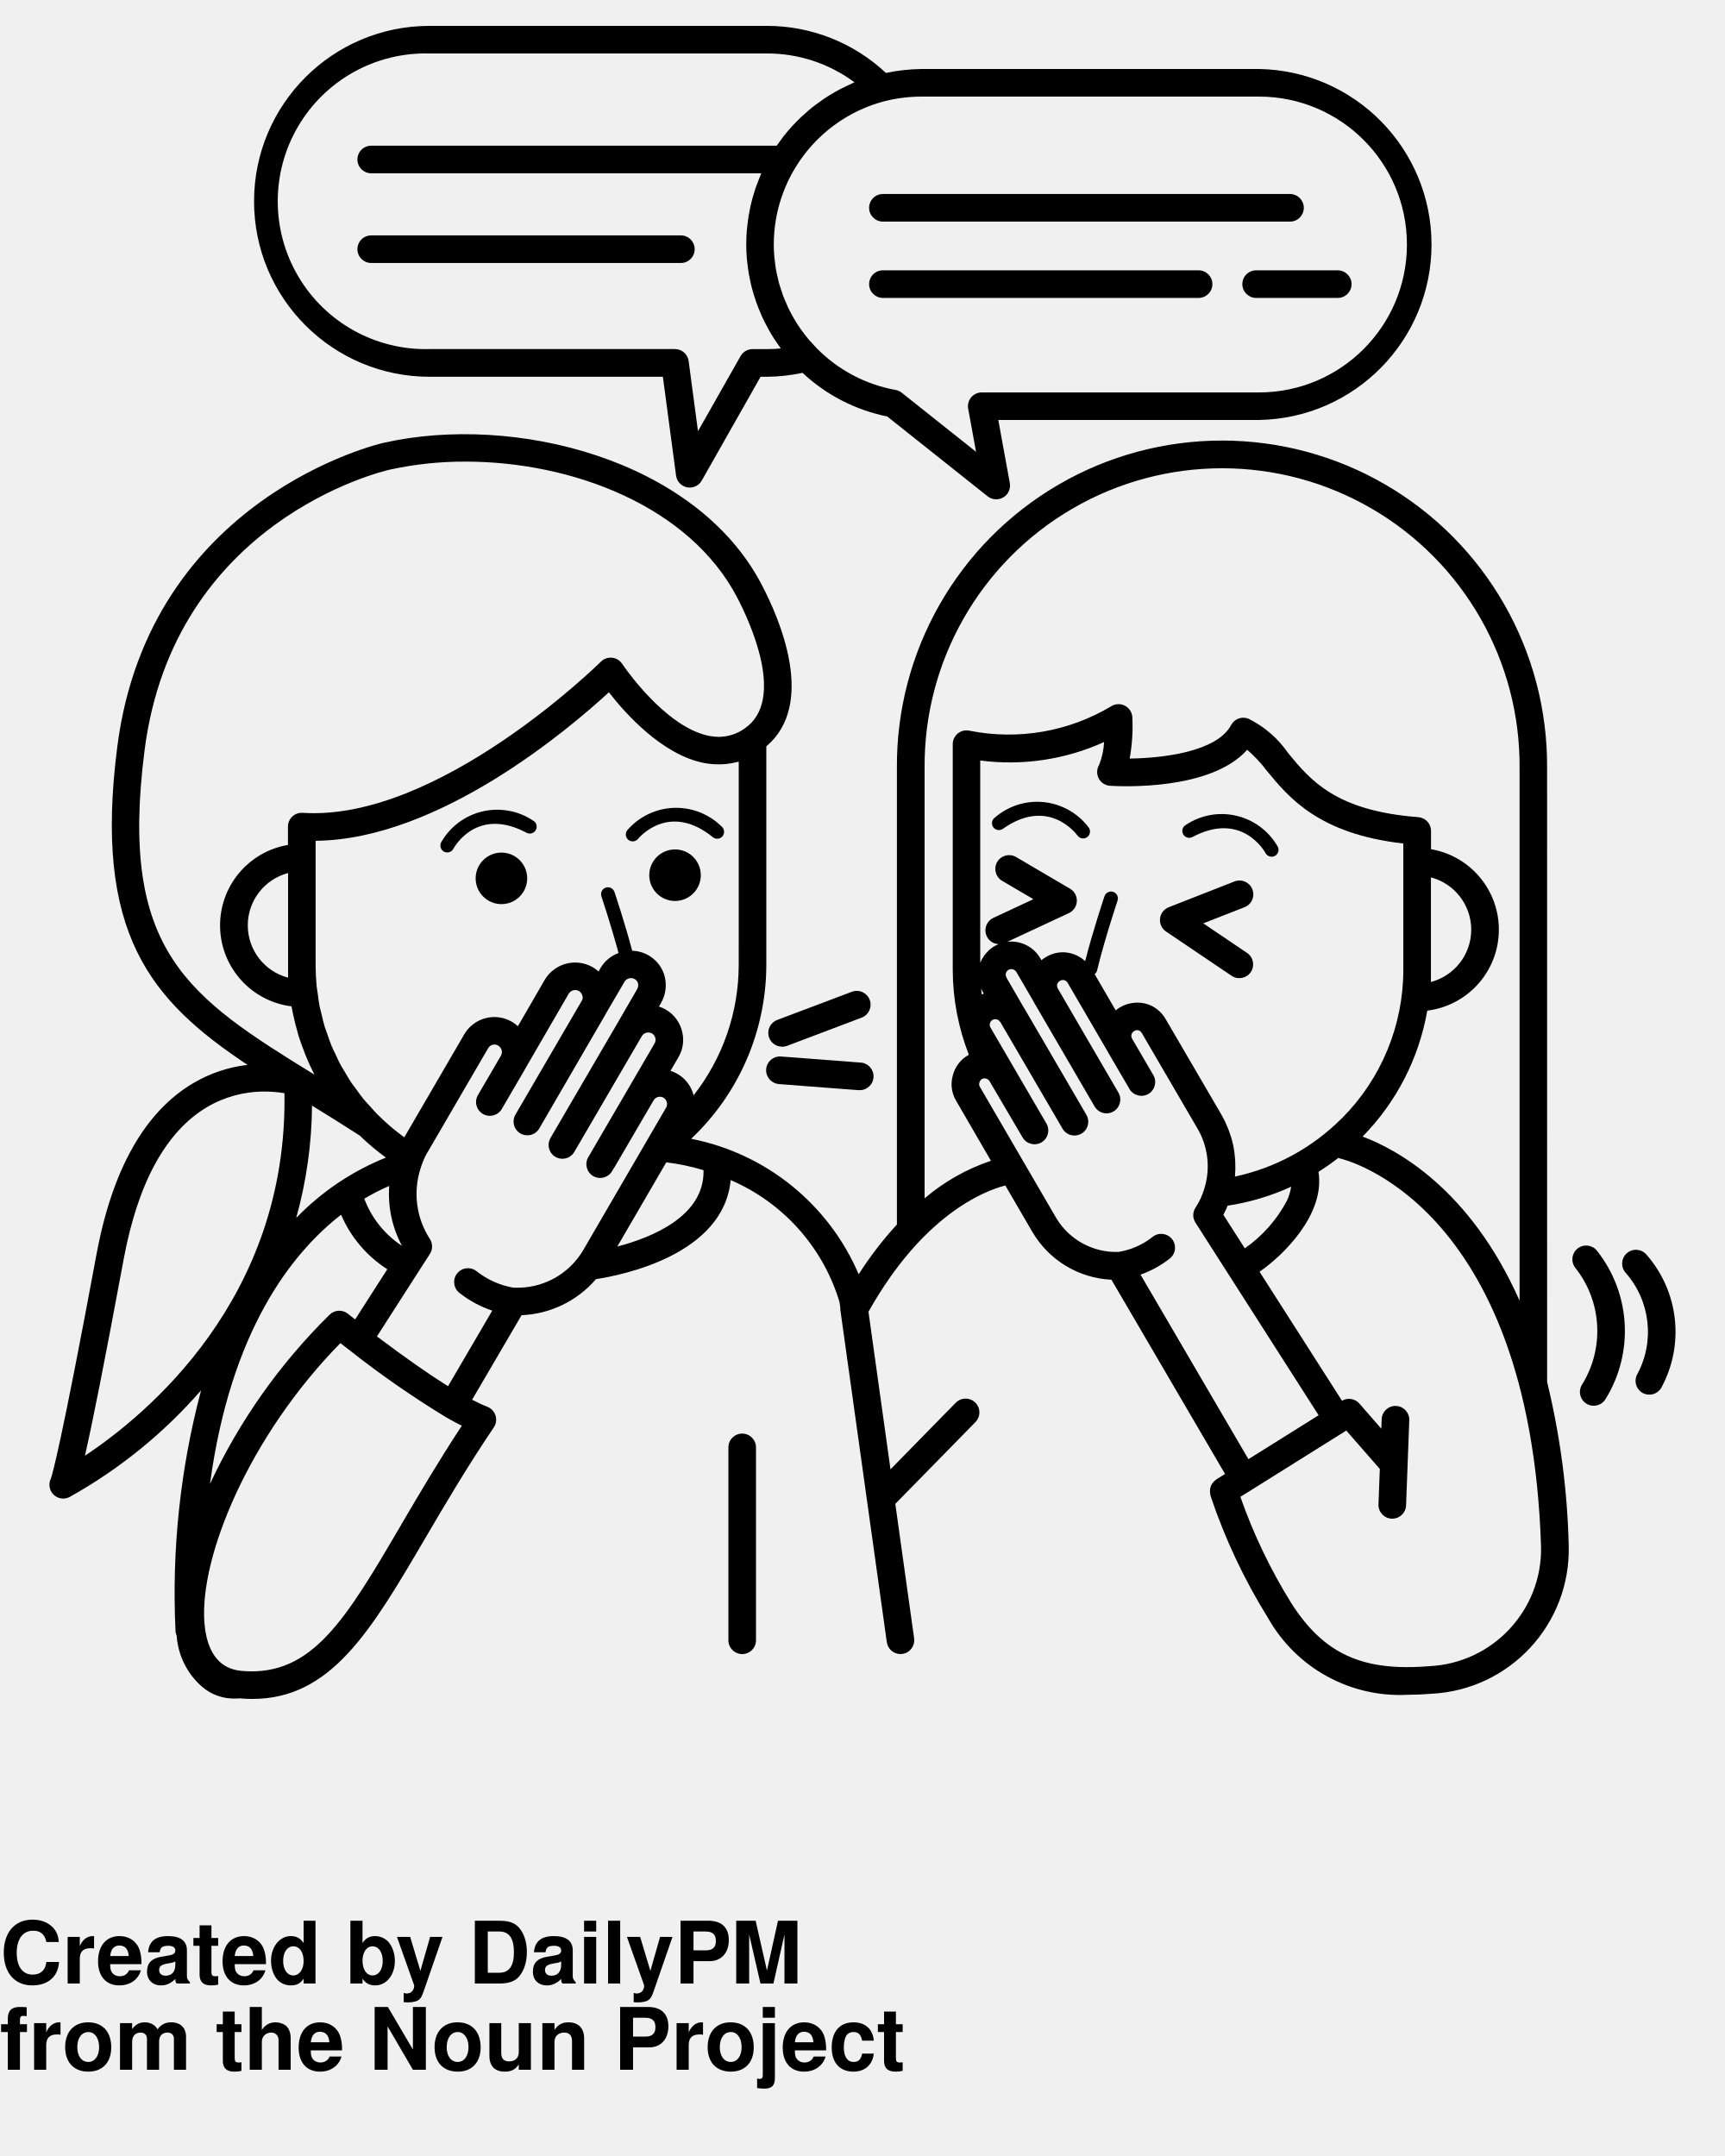
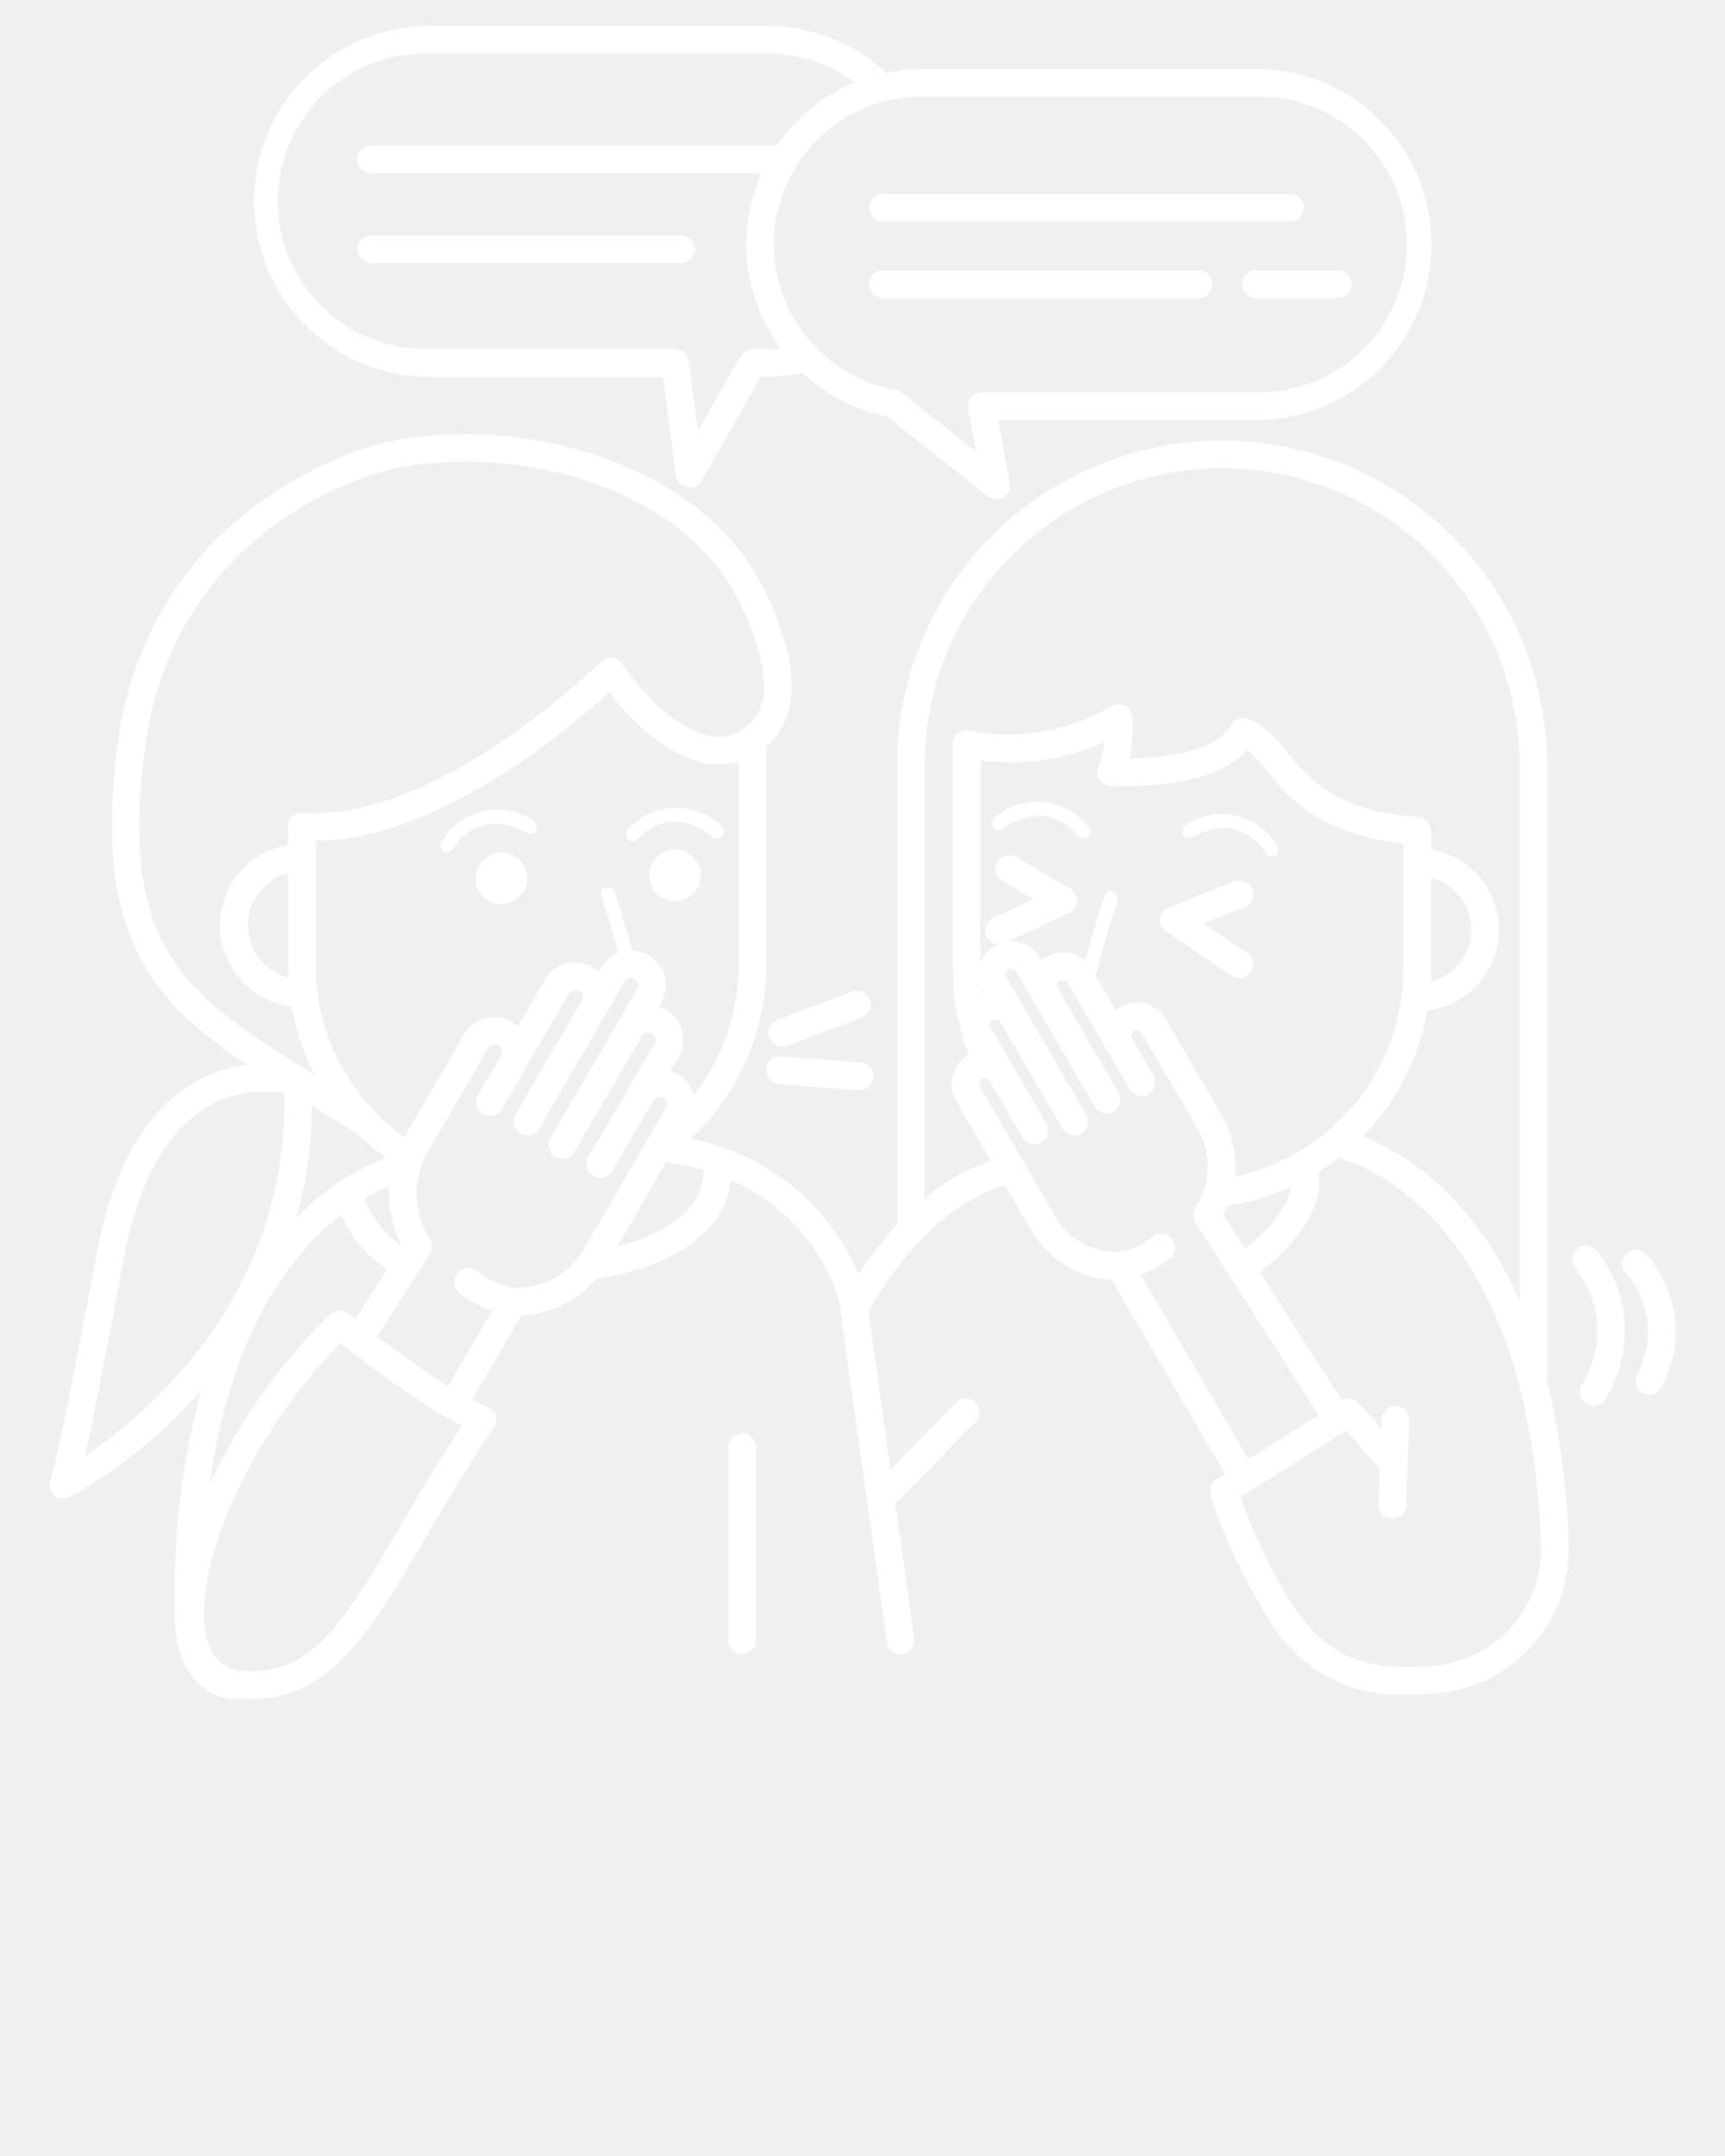
- <svg xmlns="http://www.w3.org/2000/svg" viewBox="0 0 100 125" x="0px" y="0px">
+ <svg xmlns="http://www.w3.org/2000/svg" fill="white" viewBox="0 0 100 125" x="0px" y="0px">
  <g>
    <path d="M30.9,47.574a3.741,3.741,0,0,0-5.325,1.26.4.4,0,0,0,.706.378c.054-.1,1.362-2.466,4.243-.931a.4.4,0,0,0,.376-.707Z" />
    <circle cx="29.068" cy="50.925" r="1.494" />
    <path d="M36.37,48.127a.4.4,0,1,0,.618.508c.073-.09,1.816-2.154,4.345-.089a.4.4,0,0,0,.505-.62A3.741,3.741,0,0,0,36.37,48.127Z" />
    <circle cx="39.132" cy="50.742" r="1.494" />
    <path d="M68.746,47.825a.4.4,0,0,0,.376.706c2.863-1.525,4.189.831,4.245.932a.4.4,0,0,0,.352.209.391.391,0,0,0,.189-.048.4.4,0,0,0,.163-.539A3.742,3.742,0,0,0,68.746,47.825Z" />
    <path d="M57.675,47.4a.4.4,0,0,0,.461.654c2.65-1.872,4.262.3,4.329.391a.4.4,0,0,0,.325.166.391.391,0,0,0,.232-.075.4.4,0,0,0,.094-.556A3.74,3.74,0,0,0,57.675,47.4Z" />
    <path d="M89.686,44.526a18.846,18.846,0,1,0-37.691,0V70.994a21,21,0,0,0-2.216,2.885,13.358,13.358,0,0,0-9.712-7.855A13.89,13.89,0,0,0,44.424,55.96V43.273c2.891-2.452.8-7.348-.281-9.4-3.809-7.254-14.338-9.907-21.9-8.2C22.1,25.7,8.662,28.784,6.8,43.29,5.4,54.144,8.741,58.005,14.35,61.74A7.964,7.964,0,0,0,11.2,62.8c-2.806,1.659-4.691,5-5.606,9.922C3.535,83.816,3.026,85.508,2.949,85.728a.8.8,0,0,0,.717,1.155A.808.808,0,0,0,4.02,86.8a28.525,28.525,0,0,0,7.637-6.193,45.792,45.792,0,0,0-1.483,13.933.8.8,0,0,0,.068.3,4.32,4.32,0,0,0,1.437,2.923,2.817,2.817,0,0,0,1.987.714c.085,0,.174,0,.262-.011a.7.7,0,0,0,.123.014c.2.013.388.02.576.02,4.56,0,6.868-3.933,10.014-9.3,1.136-1.937,2.424-4.131,3.985-6.444a.8.8,0,0,0-.372-1.193c-.258-.1-.562-.245-.886-.41l2.867-4.9a6.019,6.019,0,0,0,4.315-2.092c1.462-.221,7.39-1.387,7.809-5.741a11.213,11.213,0,0,1,6.255,6.895,2.021,2.021,0,0,1,.1.578.889.889,0,0,0,.007.089l2.688,19.226a.8.8,0,0,0,.791.69.829.829,0,0,0,.111-.008.8.8,0,0,0,.682-.9l-1.091-7.8,4.634-4.729a.8.8,0,1,0-1.143-1.119l-3.77,3.847-1.277-9.135c3.14-5.6,6.681-7,7.934-7.323l1.561,2.682a5.619,5.619,0,0,0,4.591,2.783l6.585,11.262-.508.316c-.017.01-.025.027-.041.038a.765.765,0,0,0-.143.135.87.87,0,0,0-.069.091.788.788,0,0,0-.076.17.747.747,0,0,0-.03.115.879.879,0,0,0,.012.312.693.693,0,0,0,.01.078,33.572,33.572,0,0,0,3.341,7.1,8.765,8.765,0,0,0,8.1,4.446q.664,0,1.385-.06a8.376,8.376,0,0,0,7.943-8.568,44.523,44.523,0,0,0-1.253-9.505ZM42.824,55.96a12.269,12.269,0,0,1-2.617,7.548l0-.014a2.005,2.005,0,0,0-.936-1.233,2.054,2.054,0,0,0-.4-.178l.446-.766a1.976,1.976,0,0,0,.222-1.529,2.01,2.01,0,0,0-1.341-1.43l.118-.2a2.084,2.084,0,0,0,.22-1.535,2,2,0,0,0-1.886-1.5c-.436-1.643-1.017-3.376-1.024-3.395a.4.4,0,1,0-.758.254c.007.02.562,1.679.989,3.271a2.031,2.031,0,0,0-1.044.871l-.114.2a1.982,1.982,0,0,0-.344-.251,2.051,2.051,0,0,0-2.775.733l-1.557,2.692a1.934,1.934,0,0,0-.334-.249,2.017,2.017,0,0,0-2.777.721l-3.475,5.97a12.592,12.592,0,0,1-1.524-1.3c-.015-.015-.032-.029-.048-.043-.151-.153-.287-.316-.429-.474-.128-.143-.263-.28-.383-.427-.137-.168-.257-.345-.384-.518-.11-.15-.228-.3-.33-.449-.121-.182-.225-.372-.336-.559-.092-.155-.192-.306-.277-.465-.105-.2-.192-.4-.285-.6-.073-.157-.156-.31-.222-.47-.088-.214-.158-.435-.234-.653-.054-.156-.117-.307-.165-.465-.072-.236-.123-.478-.18-.718-.035-.146-.079-.288-.109-.436-.052-.261-.083-.528-.117-.793-.018-.131-.045-.26-.058-.392q-.058-.6-.059-1.208V48.747c7.15-.063,14.72-6.509,17-8.61.972,1.251,3.1,3.628,5.522,4.1a4.549,4.549,0,0,0,.787.077l.126,0a4.056,4.056,0,0,0,.732-.075c.041-.008.082-.019.124-.028.079-.018.159-.031.237-.054ZM20.587,76.5c-.254-.2-.413-.327-.415-.329a.8.8,0,0,0-1.061.049,33.827,33.827,0,0,0-6.938,9.815c1.2-8.893,4.737-13.386,7.6-15.608a7.038,7.038,0,0,0,2.68,3.16Zm2.71-4.272a5.613,5.613,0,0,1-2.178-2.73,11.7,11.7,0,0,1,1.446-.74A6.356,6.356,0,0,0,23.3,72.226ZM16.7,55.96v.723a3.137,3.137,0,0,1,0-6.066ZM8.381,43.494c1.709-13.273,13.7-16.147,14.2-16.262a20.2,20.2,0,0,1,4.4-.469c6.186,0,12.968,2.574,15.741,7.854.718,1.368,2.872,5.96.445,7.62h0a2.584,2.584,0,0,1-1.5.484,2.86,2.86,0,0,1-.545-.054c-2.593-.5-5.03-4.143-5.055-4.18a.8.8,0,0,0-1.231-.125c-.094.093-9.417,9.282-17.291,8.764a.8.8,0,0,0-.852.8v1.062a4.731,4.731,0,0,0,.207,9.358c.015.083.031.166.047.249s.03.142.045.214c.079.375.17.747.28,1.114.007.026.014.053.022.08.116.381.254.755.4,1.125.03.074.059.148.09.221.138.324.283.645.446.959C10.9,57.787,6.883,55.18,8.381,43.494ZM4.924,84.4c.416-1.824,1.09-5.171,2.243-11.383.823-4.435,2.446-7.4,4.823-8.823a6.513,6.513,0,0,1,3.359-.908,6.855,6.855,0,0,1,1.14.094C16.69,75.293,8.487,82.035,4.924,84.4ZM18.088,64.1c.884.545,1.8,1.114,2.762,1.734a14.033,14.033,0,0,0,1.522,1.281,14.965,14.965,0,0,0-5.2,3.5A25.014,25.014,0,0,0,18.088,64.1Zm5.173,24.3c-3.206,5.464-5.138,8.764-9.134,8.485a.648.648,0,0,0-.086-.01h0l-.038,0-.088-.01-.047-.007-.077-.012-.062-.012-.079-.016-.071-.018-.084-.023-.076-.026c-.029-.01-.058-.02-.087-.032s-.055-.023-.082-.036-.058-.025-.088-.041-.056-.031-.084-.047-.059-.033-.088-.052-.057-.04-.086-.061-.058-.042-.087-.065-.055-.05-.082-.075-.058-.052-.086-.081-.053-.06-.079-.09-.056-.063-.083-.1-.049-.071-.073-.106-.053-.076-.078-.119-.044-.081-.065-.123-.05-.09-.073-.141-.037-.093-.056-.139-.045-.108-.065-.167-.031-.108-.047-.162-.037-.123-.053-.19-.026-.13-.038-.194-.029-.134-.04-.207c-.014-.094-.023-.2-.033-.3-.005-.052-.013-.1-.017-.153-.29-3.791,2.575-10.788,7.883-16.2.162.127.354.276.571.443a56.164,56.164,0,0,0,5.556,3.857h0l0,0q.483.276.913.491C25.419,84.715,24.28,86.658,23.261,88.394Zm6.547-13.738H29.8a4.713,4.713,0,0,1-2.172-.959.8.8,0,1,0-1,1.252,6.338,6.338,0,0,0,1.908,1.033l-2.562,4.381-.116-.073q-.327-.207-.681-.441l-.167-.11q-.42-.282-.874-.6l-.19-.135q-.4-.28-.818-.585l-.193-.14c-.323-.236-.656-.484-1-.74l-.083-.064L24.92,72.7a.8.8,0,0,0,0-.867,4.8,4.8,0,0,1-.548-4.066,3.5,3.5,0,0,1,.136-.385,3.4,3.4,0,0,1,.291-.6l3.5-6.011a.426.426,0,0,1,.26-.2.417.417,0,0,1,.323.05.45.45,0,0,1,.2.266.417.417,0,0,1-.038.307l0,.005-1.337,2.29a.8.8,0,0,0,1.382.807l1.348-2.31,0-.005,0,0,2.526-4.361a.444.444,0,0,1,.6-.164.437.437,0,0,1,.2.278.341.341,0,0,1-.025.266v0l-.159.273v0l-3.677,6.313a.8.8,0,1,0,1.383.8L35.108,58.8l0-.006v0L36.2,56.924a.44.44,0,0,1,.585-.164.411.411,0,0,1,.2.241.477.477,0,0,1-.048.346l-1.109,1.917h0l-3.911,6.706a.8.8,0,1,0,1.382.806l3.91-6.706h0a.431.431,0,0,1,.59-.149.393.393,0,0,1,.189.251.418.418,0,0,1-.04.322l-3.726,6.392,0,.005-.115.192a.8.8,0,0,0,1.372.824l.115-.192v0l.005,0L37.887,63.8a.421.421,0,0,1,.259-.2.413.413,0,0,1,.321.045.419.419,0,0,1,.189.257.414.414,0,0,1-.043.318l-4.792,8.241A4.421,4.421,0,0,1,29.808,74.656Zm10.977-6.808c.057,2.656-2.986,3.891-5,4.418l2.84-4.883a12.827,12.827,0,0,1,2.162.455ZM53.6,69.477V44.526a17.246,17.246,0,1,1,34.491,0V75.41c-2.886-6.515-7.164-8.792-9.1-9.515a13.786,13.786,0,0,0,3.749-7.3,4.732,4.732,0,0,0,.218-9.36V48.176a.8.8,0,0,0-.74-.8c-4.788-.363-6.253-2.145-7.546-3.717a6.024,6.024,0,0,0-2.292-1.988.8.8,0,0,0-1.01.365c-.821,1.547-3.937,1.918-5.883,1.944a10.355,10.355,0,0,0,.156-2.384.8.8,0,0,0-1.244-.636,11.594,11.594,0,0,1-8.184,1.407.8.8,0,0,0-.984.779V56.211a13.642,13.642,0,0,0,.936,4.945c-.014.008-.029.012-.043.02a1.887,1.887,0,0,0-.888,1.175,1.857,1.857,0,0,0,.187,1.462L57.446,67.3A11.623,11.623,0,0,0,53.6,69.477Zm18.563,2.9-1.243-1.945a5.635,5.635,0,0,0,.247-.53,13.75,13.75,0,0,0,3.684-1.1,3.043,3.043,0,0,1-.245.808A7.857,7.857,0,0,1,72.158,72.381Zm-.572-4.165h0a6.025,6.025,0,0,0,.018-.828c0-.068-.007-.136-.012-.2a5.891,5.891,0,0,0-.111-.815v0a5.844,5.844,0,0,0-.239-.794c-.024-.065-.049-.129-.075-.194a5.969,5.969,0,0,0-.365-.756L67.583,59.1a2,2,0,0,0-.219-.314,1.86,1.86,0,0,0-1.4-.656c-.016,0-.031-.006-.047-.006s-.053.009-.081.01a1.854,1.854,0,0,0-.34.046c-.041.01-.082.017-.123.03a1.833,1.833,0,0,0-.421.179,1.882,1.882,0,0,0-.274.19l-1.219-2.1a.4.4,0,0,0,.141-.22c.425-1.773,1.176-4.011,1.183-4.033a.4.4,0,1,0-.758-.255c-.007.021-.676,2.015-1.117,3.753a1.932,1.932,0,0,0-.829-.454,1.868,1.868,0,0,0-1.414.2,1.888,1.888,0,0,0-.293.2l-.069-.118a1.942,1.942,0,0,0-1.908-.948l3.57-1.665a.8.8,0,0,0,.066-1.415l-3.142-1.844a.8.8,0,0,0-.809,1.38l1.828,1.073-2.328,1.086a.8.8,0,0,0,.316,1.521,1.955,1.955,0,0,0-.228.105,1.983,1.983,0,0,0-.3.212c-.031.026-.056.056-.085.083a2.085,2.085,0,0,0-.164.176c-.028.035-.052.072-.078.109a1.828,1.828,0,0,0-.116.188c-.021.04-.04.08-.059.121s-.03.056-.041.086V44.092a13.228,13.228,0,0,0,7.181-1.071,4.162,4.162,0,0,1-.29,1.329.8.8,0,0,0,.636,1.208c.634.04,5.838.29,7.949-2.088a7.852,7.852,0,0,1,1.129,1.207c1.284,1.562,3.022,3.674,7.922,4.227v1.054l0,.006v6.271a12.2,12.2,0,0,1-3.546,8.587.79.79,0,0,0-.067.06A12.368,12.368,0,0,1,71.586,68.216ZM56.911,57.657c-.013-.112-.025-.225-.035-.338.026.057.055.114.087.169l.07.121C56.992,57.623,56.952,57.64,56.911,57.657Zm26.041-1.422,0-.024V50.868a3.136,3.136,0,0,1,0,6.065ZM61.22,70.6l-4.427-7.607a.3.3,0,0,1-.018-.221.338.338,0,0,1,.152-.214.276.276,0,0,1,.214-.027.315.315,0,0,1,.226.157l1.913,3.258a.8.8,0,0,0,1.381-.808l-3.25-5.578a.282.282,0,0,1-.026-.221.337.337,0,0,1,.136-.2.378.378,0,0,1,.13-.044.337.337,0,0,1,.244.059.316.316,0,0,1,.045.051.276.276,0,0,1,.043.047c0,.007.011.011.016.018l3.592,6.159a.8.8,0,1,0,1.382-.806l-3.6-6.176c0-.008-.012-.011-.016-.018l-1.006-1.74a.353.353,0,0,1-.032-.28.322.322,0,0,1,.39-.212.348.348,0,0,1,.212.158l1,1.717,0,.01,3.534,6.068a.8.8,0,0,0,.692.4.789.789,0,0,0,.4-.109.8.8,0,0,0,.289-1.094l-3.385-5.815v0l-.14-.24,0-.009a.314.314,0,0,1-.024-.214.337.337,0,0,1,.175-.21.3.3,0,0,1,.228-.031.329.329,0,0,1,.2.149L64.233,61c.006.009.016.014.021.023l-.008.006,1.231,2.108a.8.8,0,0,0,1.382-.807l-1.232-2.111,0-.01A.331.331,0,0,1,65.586,60a.357.357,0,0,1,.171-.227A.319.319,0,0,1,66,59.737a.311.311,0,0,1,.193.159l3.225,5.531a4.4,4.4,0,0,1,.212.409,4.347,4.347,0,0,1,.172,3.123,4.01,4.01,0,0,1-.495,1.052.8.8,0,0,0-.006.872l7.141,11.171L72.372,84.6l-6.255-10.7a5.863,5.863,0,0,0,1.7-.936.8.8,0,0,0-1-1.252,4.245,4.245,0,0,1-1.986.873A4.046,4.046,0,0,1,61.22,70.6Zm21.644,26c-3.872.32-6.119-.7-8.007-3.654a31.358,31.358,0,0,1-2.952-6.163l.615-.382h0l5.454-3.416h0l.072-.045,1.943,2.225-.077,2.055a.8.8,0,0,0,.769.83h.031a.8.8,0,0,0,.8-.77l.185-4.937a.8.8,0,0,0-1.6-.06l-.021.549-1.273-1.459a.8.8,0,0,0-1.006-.161l-4.78-7.479c1.34-.923,3.815-3.31,3.417-5.794a13.9,13.9,0,0,0,1.154-.809c.027.008.049.026.077.032.11.022,11.029,2.475,11.672,22.52A6.8,6.8,0,0,1,82.864,96.6Z" />
    <path d="M43.026,83.116a.8.8,0,0,0-.8.8V95.1a.8.8,0,1,0,1.6,0V83.916A.8.8,0,0,0,43.026,83.116Z" />
    <path d="M72.6,51.557a.8.8,0,0,0-1.036-.453L67.752,52.6a.8.8,0,0,0-.156,1.408l3.813,2.574a.8.8,0,0,0,.895-1.326l-2.55-1.722,2.394-.937A.8.8,0,0,0,72.6,51.557Z" />
    <path d="M24.9,21.845H38.428l.764,5.729a.8.8,0,0,0,1.489.289l3.41-6.018h.374a10.315,10.315,0,0,0,2.059-.229,10.122,10.122,0,0,0,4.909,2.53l5.821,4.629a.8.8,0,0,0,1.286-.77l-.668-3.656H72.985A10.176,10.176,0,0,0,72.985,4H53.433a10.464,10.464,0,0,0-2.074.23A10.076,10.076,0,0,0,44.465,1.5H24.9a10.172,10.172,0,1,0,0,20.344ZM72.985,5.6a8.576,8.576,0,1,1,0,17.152H56.913a.8.8,0,0,0-.787.944l.457,2.5-4.308-3.426a.8.8,0,0,0-.355-.161A8.53,8.53,0,0,1,47.356,20.2c-.159-.166-.309-.331-.46-.5a8.677,8.677,0,0,1-.873-1.235l-.014-.026c-.121-.209-.233-.421-.336-.638-.028-.06-.049-.122-.076-.182-.075-.168-.15-.337-.214-.509-.028-.076-.048-.155-.074-.232-.053-.159-.109-.318-.154-.48-.03-.111-.05-.223-.075-.335-.03-.132-.066-.262-.089-.395-.033-.18-.053-.362-.074-.544-.007-.067-.02-.132-.026-.2q-.034-.375-.034-.753c0-.244.01-.487.031-.727a8.6,8.6,0,0,1,6.421-7.585A8.875,8.875,0,0,1,53.433,5.6ZM24.9,3.1H44.465a8.472,8.472,0,0,1,5.07,1.672c-.045.019-.087.041-.132.06-.1.045-.2.093-.3.141-.144.068-.285.137-.425.211-.1.053-.2.108-.3.164-.136.078-.269.159-.4.243-.093.06-.186.119-.277.182-.132.09-.259.183-.386.279-.084.064-.17.127-.253.193-.13.1-.256.216-.38.327-.072.064-.146.125-.216.191-.144.136-.283.278-.419.422-.044.047-.091.09-.134.138-.176.193-.345.394-.506.6-.039.05-.073.1-.111.153-.092.122-.183.245-.27.371H21.52a.8.8,0,0,0,0,1.6H44.132c-.028.064-.051.13-.078.194q-.09.214-.17.433-.059.156-.111.315c-.049.148-.093.3-.136.45-.029.106-.059.211-.085.319-.039.158-.072.318-.1.479-.02.1-.042.205-.059.309-.029.179-.049.359-.068.541-.01.088-.023.175-.031.264-.021.272-.034.545-.034.821s.014.572.038.855c.008.092.023.183.033.275.022.191.045.382.077.571.019.107.044.214.066.32.035.172.071.344.116.513.028.111.062.219.094.329.049.164.1.327.157.489.038.108.079.215.121.321.063.161.129.32.2.477.047.1.094.2.144.306.078.158.161.314.247.468.053.1.106.192.163.286.093.156.194.308.3.46.059.087.116.176.178.261.025.034.046.071.071.1q-.4.038-.793.037h-.84a.8.8,0,0,0-.7.406L40.463,25l-.541-4.062a.8.8,0,0,0-.793-.7H24.9A8.572,8.572,0,1,1,24.9,3.1Z" />
    <path d="M50.383,12.048a.8.8,0,0,0,.8.8h23.6a.8.8,0,0,0,0-1.6h-23.6A.8.8,0,0,0,50.383,12.048Z" />
    <path d="M21.52,15.248H39.471a.8.8,0,0,0,0-1.6H21.52a.8.8,0,0,0,0,1.6Z" />
    <path d="M69.484,15.673h-18.3a.8.8,0,1,0,0,1.6h18.3a.8.8,0,1,0,0-1.6Z" />
    <path d="M72.02,16.473a.8.8,0,0,0,.8.8h4.731a.8.8,0,1,0,0-1.6H72.82A.8.8,0,0,0,72.02,16.473Z" />
    <path d="M91.454,72.387a.8.8,0,0,0-.128,1.124,5.894,5.894,0,0,1,.391,6.757.8.8,0,1,0,1.359.844,7.5,7.5,0,0,0-.5-8.6A.8.8,0,0,0,91.454,72.387Z" />
    <path d="M95.438,72.731a.8.8,0,0,0-1.2,1.06,5.18,5.18,0,0,1,.658,5.916.8.8,0,0,0,1.4.771A6.784,6.784,0,0,0,95.438,72.731Z" />
    <path d="M45.339,60.69a.8.8,0,0,0,.282-.052L49.95,59a.8.8,0,0,0-.565-1.5l-4.329,1.634a.8.8,0,0,0,.283,1.549Z" />
    <path d="M45.135,62.851l4.614.353.061,0a.8.8,0,0,0,.06-1.6l-4.613-.352a.8.8,0,0,0-.122,1.595Z" />
  </g>
-   <text x="0" y="115" fill="#000000" font-size="5px" font-weight="bold" font-family="'Helvetica Neue', Helvetica, Arial-Unicode, Arial, Sans-serif">Created by DailyPM</text>
-   <text x="0" y="120" fill="#000000" font-size="5px" font-weight="bold" font-family="'Helvetica Neue', Helvetica, Arial-Unicode, Arial, Sans-serif">from the Noun Project</text>
</svg>
